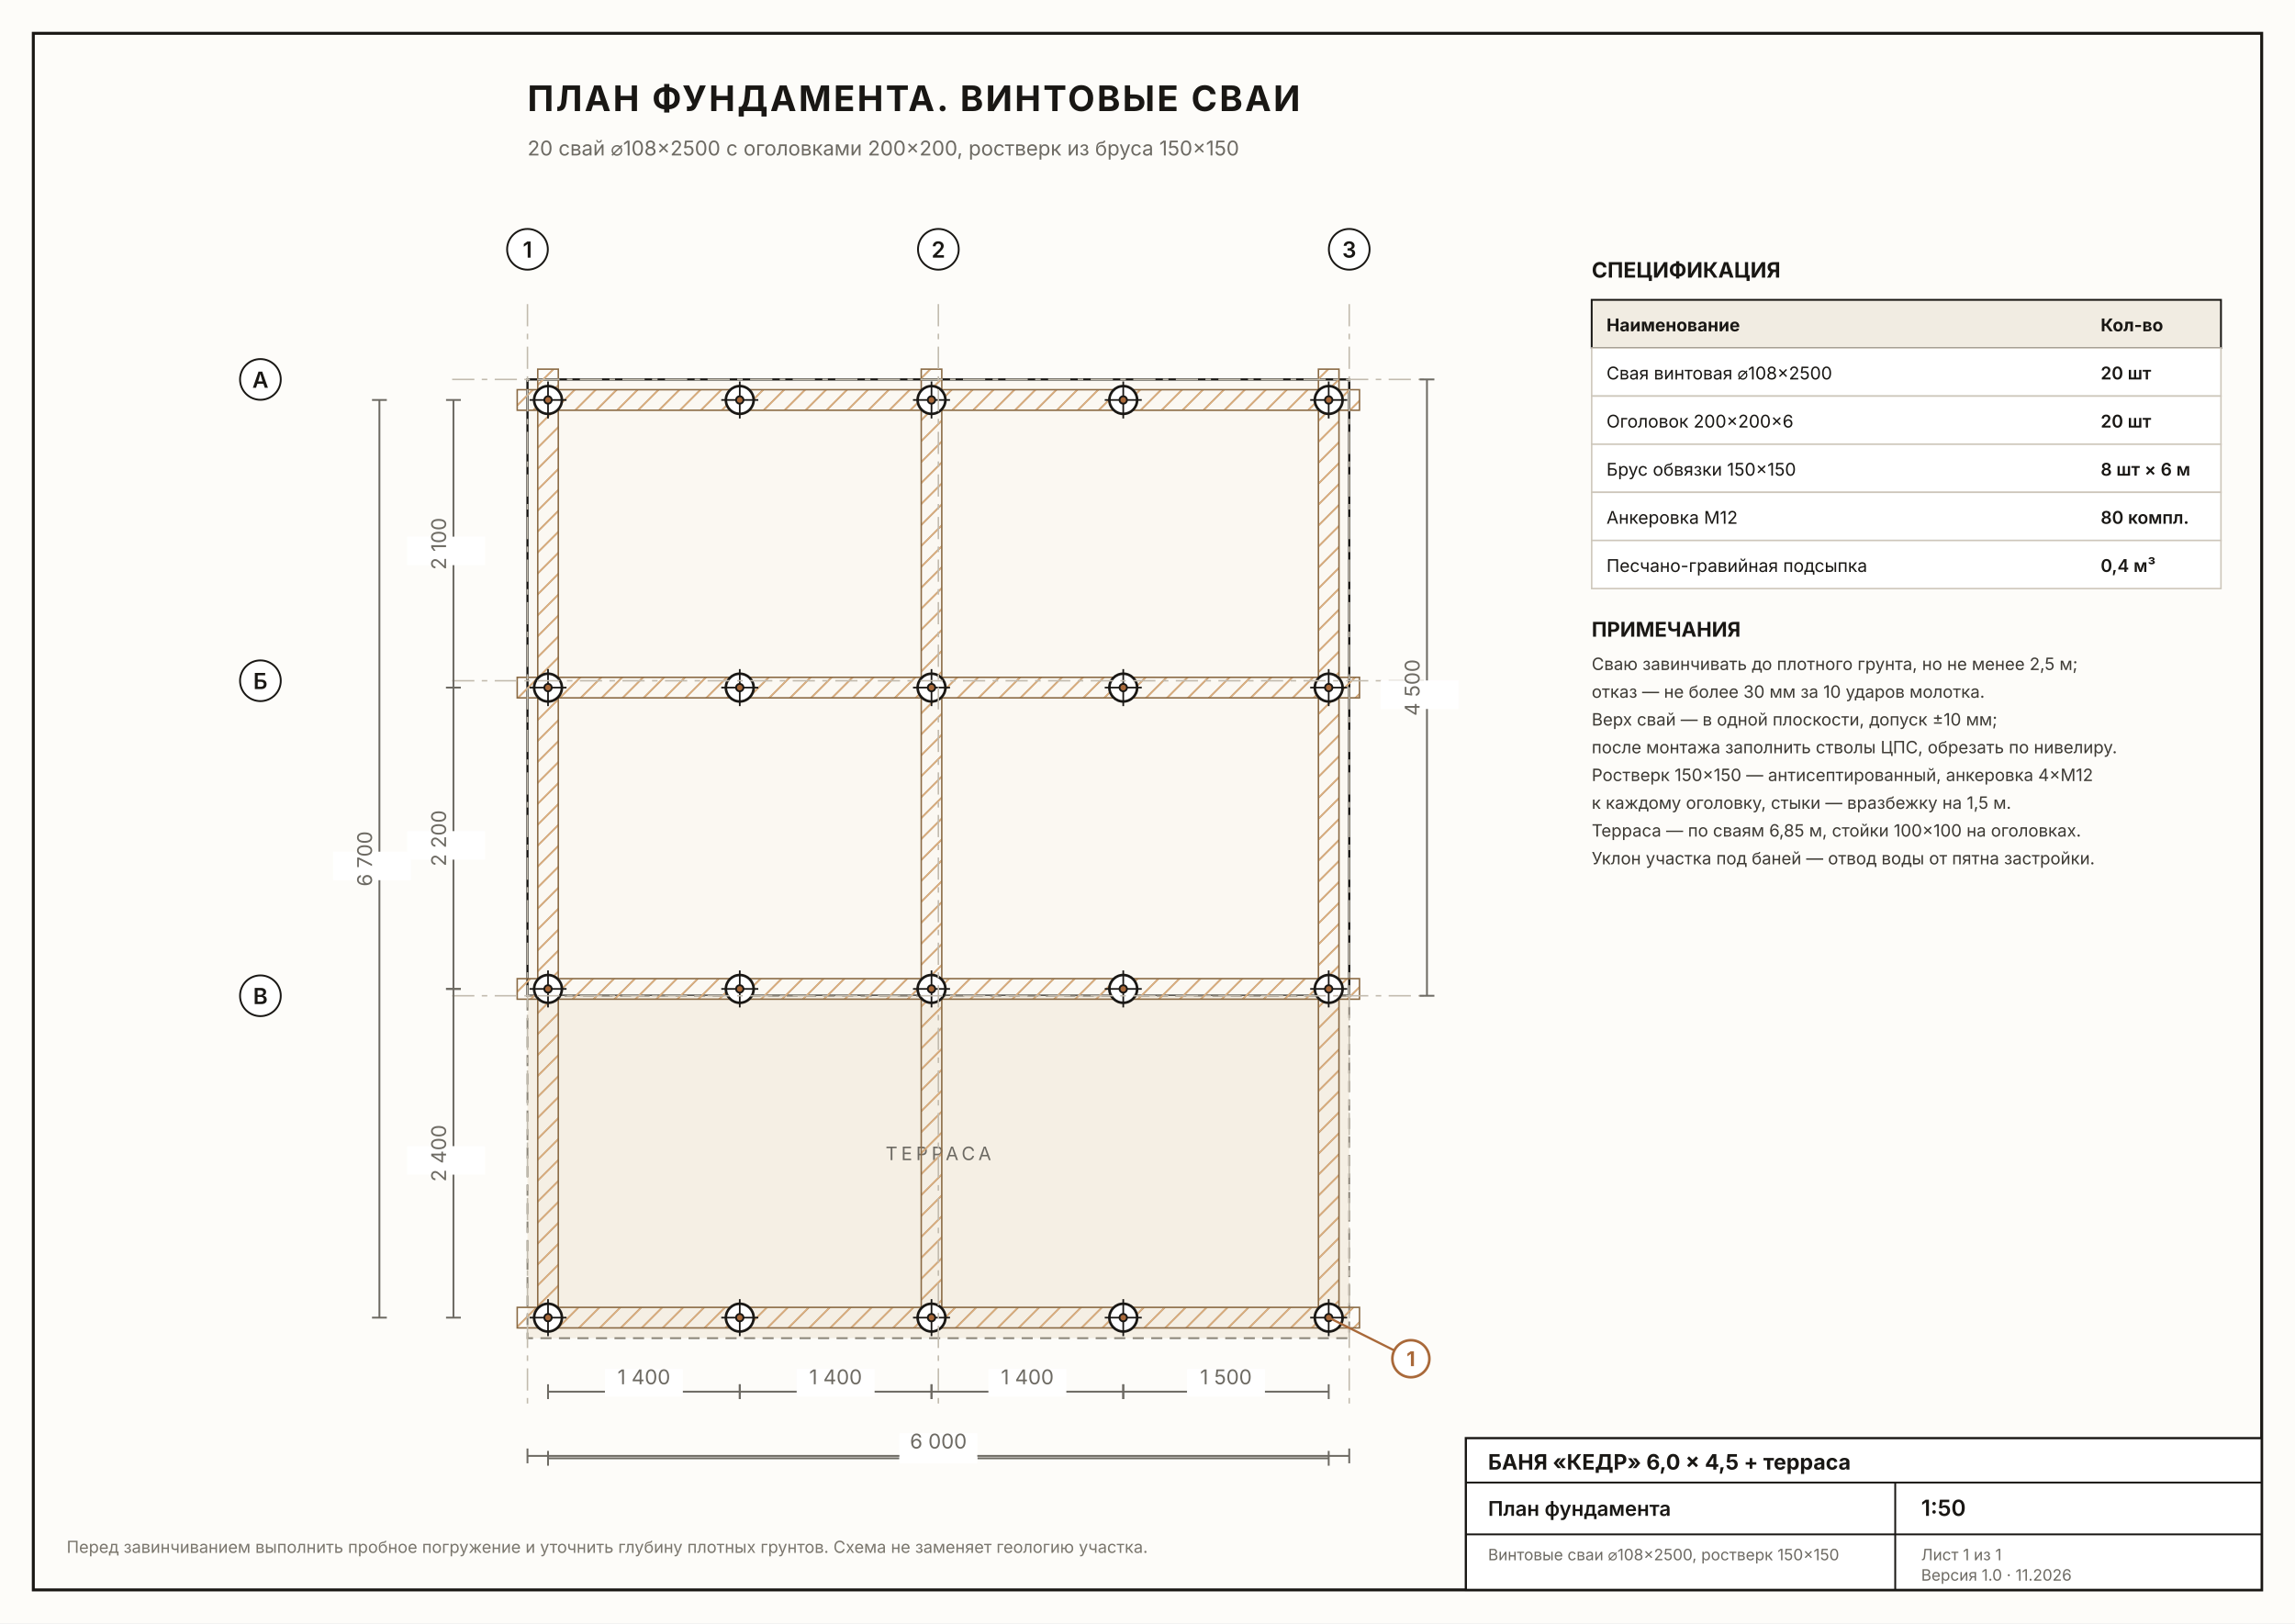
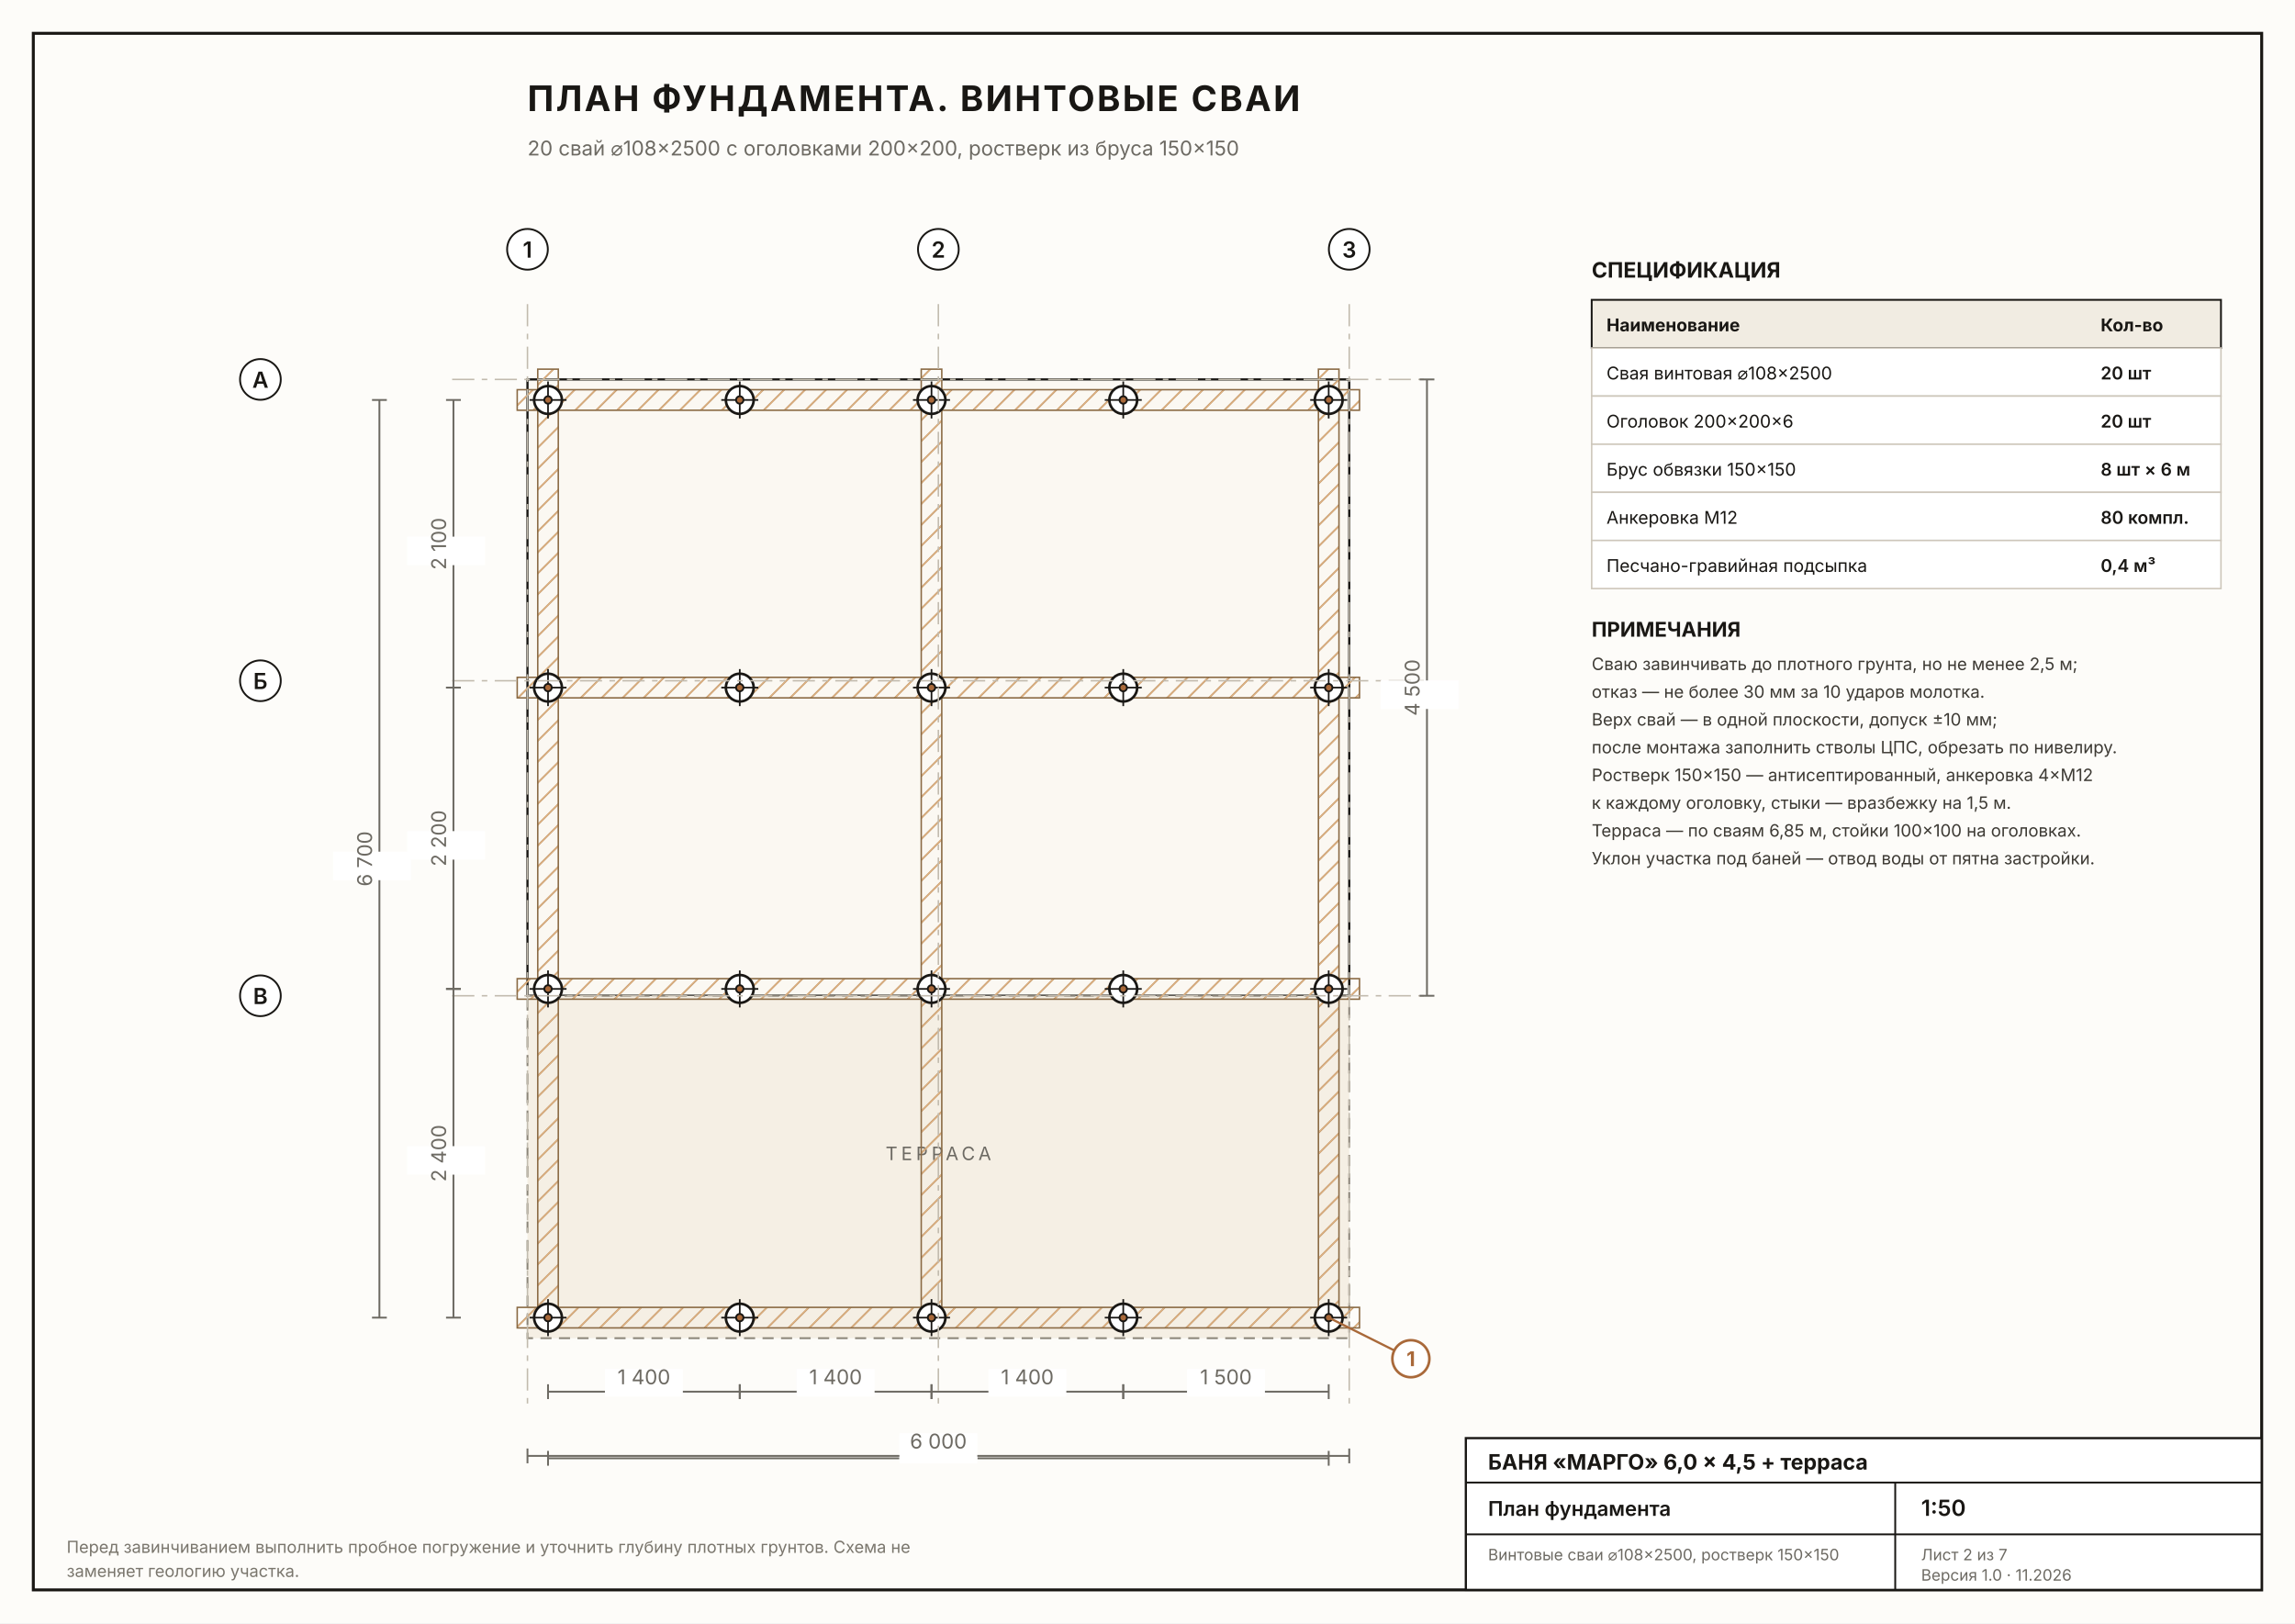
<svg xmlns="http://www.w3.org/2000/svg" viewBox="0 0 1240 877" width="1240" height="877">
  <defs>
    <pattern id="wood" width="8" height="8" patternUnits="userSpaceOnUse" patternTransform="rotate(45)">
      <line x1="0" y1="0" x2="0" y2="8" stroke="#c9a074" stroke-width="2" />
    </pattern>
    <pattern id="woodH" width="8" height="8" patternUnits="userSpaceOnUse">
      <line x1="0" y1="0" x2="0" y2="8" stroke="#c9a074" stroke-width="2" />
    </pattern>
    <pattern id="insul" width="10" height="10" patternUnits="userSpaceOnUse">
      <rect width="10" height="10" fill="#f6e2b3" />
      <path d="M0 5 Q 2.5 0 5 5 T 10 5" fill="none" stroke="#d9b264" stroke-width="1" />
    </pattern>
    <pattern id="soil" width="9" height="9" patternUnits="userSpaceOnUse">
      <line x1="0" y1="9" x2="9" y2="0" stroke="#b6b0a4" stroke-width="1" />
    </pattern>
    <pattern id="concrete" width="7" height="7" patternUnits="userSpaceOnUse">
      <circle cx="2" cy="2" r="0.7" fill="#b3ada2" />
      <circle cx="5.5" cy="5" r="0.6" fill="#b3adb2" />
    </pattern>
    <pattern id="tile" width="12" height="12" patternUnits="userSpaceOnUse">
      <rect width="12" height="12" fill="#f2f0ec" />
      <line x1="0" y1="0" x2="12" y2="0" stroke="#cfcac1" stroke-width="0.8" />
      <line x1="0" y1="0" x2="0" y2="12" stroke="#cfcac1" stroke-width="0.8" />
    </pattern>
  </defs>
  <rect width="1240" height="877" fill="#fdfcf9" />
  <rect x="18" y="18" width="1204" height="841" fill="none" stroke="#191714" stroke-width="1.6" />
  <text x="285" y="60" font-family="'Inter', 'Segoe UI', Arial, sans-serif" font-size="19" font-weight="700" fill="#191714" text-anchor="start" opacity="1" letter-spacing="1.2">ПЛАН ФУНДАМЕНТА. ВИНТОВЫЕ СВАИ</text>
  <text x="285" y="84" font-family="'Inter', 'Segoe UI', Arial, sans-serif" font-size="11" font-weight="400" fill="#6d6a63" text-anchor="start" opacity="1" letter-spacing="0">20 свай ⌀108×2500 с оголовками 200×200, ростверк из бруса 150×150</text>
  <rect x="285" y="205" width="444" height="333" fill="#fbf8f2" stroke="#191714" stroke-width="1.2" rx="0" opacity="1" />
  <rect x="285" y="538" width="444" height="185" fill="#f5efe4" stroke="#8b8579" stroke-width="1" stroke-dasharray="6 4" rx="0" opacity="1" />
  <text x="507" y="626.8" font-family="'Inter', 'Segoe UI', Arial, sans-serif" font-size="10" font-weight="400" fill="#6d6a63" text-anchor="middle" opacity="1" letter-spacing="2">ТЕРРАСА</text>
  <rect x="279.45" y="210.55" width="455.1" height="11.1" fill="url(#wood)" stroke="#8a6a44" stroke-width="0.8" rx="0" opacity="1" />
  <rect x="279.45" y="365.95" width="455.1" height="11.1" fill="url(#wood)" stroke="#8a6a44" stroke-width="0.8" rx="0" opacity="1" />
  <rect x="279.45" y="528.75" width="455.1" height="11.1" fill="url(#wood)" stroke="#8a6a44" stroke-width="0.8" rx="0" opacity="1" />
  <rect x="279.45" y="706.35" width="455.1" height="11.1" fill="url(#wood)" stroke="#8a6a44" stroke-width="0.8" rx="0" opacity="1" />
  <rect x="290.55" y="199.45" width="11.1" height="518" fill="url(#wood)" stroke="#8a6a44" stroke-width="0.8" rx="0" opacity="1" />
  <rect x="497.75" y="199.45" width="11.1" height="518" fill="url(#wood)" stroke="#8a6a44" stroke-width="0.8" rx="0" opacity="1" />
  <rect x="712.35" y="199.45" width="11.1" height="518" fill="url(#wood)" stroke="#8a6a44" stroke-width="0.8" rx="0" opacity="1" />
  <circle cx="296.1" cy="216.1" r="7.5" fill="#fff" stroke="#191714" stroke-width="1.4" />
  <line x1="286.1" y1="216.1" x2="306.1" y2="216.1" stroke="#191714" stroke-width="0.9" stroke-linecap="butt" opacity="1" />
  <line x1="296.1" y1="206.1" x2="296.1" y2="226.1" stroke="#191714" stroke-width="0.9" stroke-linecap="butt" opacity="1" />
  <circle cx="296.1" cy="216.1" r="2" fill="#a9693a" stroke="#191714" stroke-width="1" />
  <circle cx="399.7" cy="216.1" r="7.5" fill="#fff" stroke="#191714" stroke-width="1.4" />
  <line x1="389.7" y1="216.1" x2="409.7" y2="216.1" stroke="#191714" stroke-width="0.9" stroke-linecap="butt" opacity="1" />
  <line x1="399.7" y1="206.1" x2="399.7" y2="226.1" stroke="#191714" stroke-width="0.9" stroke-linecap="butt" opacity="1" />
  <circle cx="399.7" cy="216.1" r="2" fill="#a9693a" stroke="#191714" stroke-width="1" />
  <circle cx="503.3" cy="216.1" r="7.5" fill="#fff" stroke="#191714" stroke-width="1.4" />
  <line x1="493.3" y1="216.1" x2="513.3" y2="216.1" stroke="#191714" stroke-width="0.9" stroke-linecap="butt" opacity="1" />
  <line x1="503.3" y1="206.1" x2="503.3" y2="226.1" stroke="#191714" stroke-width="0.9" stroke-linecap="butt" opacity="1" />
  <circle cx="503.3" cy="216.1" r="2" fill="#a9693a" stroke="#191714" stroke-width="1" />
  <circle cx="606.9" cy="216.1" r="7.5" fill="#fff" stroke="#191714" stroke-width="1.4" />
  <line x1="596.9" y1="216.1" x2="616.9" y2="216.1" stroke="#191714" stroke-width="0.9" stroke-linecap="butt" opacity="1" />
  <line x1="606.9" y1="206.1" x2="606.9" y2="226.1" stroke="#191714" stroke-width="0.9" stroke-linecap="butt" opacity="1" />
  <circle cx="606.9" cy="216.1" r="2" fill="#a9693a" stroke="#191714" stroke-width="1" />
  <circle cx="717.9" cy="216.1" r="7.5" fill="#fff" stroke="#191714" stroke-width="1.4" />
  <line x1="707.9" y1="216.1" x2="727.9" y2="216.1" stroke="#191714" stroke-width="0.9" stroke-linecap="butt" opacity="1" />
  <line x1="717.9" y1="206.1" x2="717.9" y2="226.1" stroke="#191714" stroke-width="0.9" stroke-linecap="butt" opacity="1" />
  <circle cx="717.9" cy="216.1" r="2" fill="#a9693a" stroke="#191714" stroke-width="1" />
  <circle cx="296.1" cy="371.5" r="7.5" fill="#fff" stroke="#191714" stroke-width="1.4" />
  <line x1="286.1" y1="371.5" x2="306.1" y2="371.5" stroke="#191714" stroke-width="0.9" stroke-linecap="butt" opacity="1" />
  <line x1="296.1" y1="361.5" x2="296.1" y2="381.5" stroke="#191714" stroke-width="0.9" stroke-linecap="butt" opacity="1" />
  <circle cx="296.1" cy="371.5" r="2" fill="#a9693a" stroke="#191714" stroke-width="1" />
  <circle cx="399.7" cy="371.5" r="7.5" fill="#fff" stroke="#191714" stroke-width="1.4" />
  <line x1="389.7" y1="371.5" x2="409.7" y2="371.5" stroke="#191714" stroke-width="0.9" stroke-linecap="butt" opacity="1" />
  <line x1="399.7" y1="361.5" x2="399.7" y2="381.5" stroke="#191714" stroke-width="0.9" stroke-linecap="butt" opacity="1" />
  <circle cx="399.7" cy="371.5" r="2" fill="#a9693a" stroke="#191714" stroke-width="1" />
  <circle cx="503.3" cy="371.5" r="7.5" fill="#fff" stroke="#191714" stroke-width="1.4" />
  <line x1="493.3" y1="371.5" x2="513.3" y2="371.5" stroke="#191714" stroke-width="0.9" stroke-linecap="butt" opacity="1" />
  <line x1="503.3" y1="361.5" x2="503.3" y2="381.5" stroke="#191714" stroke-width="0.9" stroke-linecap="butt" opacity="1" />
  <circle cx="503.3" cy="371.5" r="2" fill="#a9693a" stroke="#191714" stroke-width="1" />
  <circle cx="606.9" cy="371.5" r="7.5" fill="#fff" stroke="#191714" stroke-width="1.4" />
  <line x1="596.9" y1="371.5" x2="616.9" y2="371.5" stroke="#191714" stroke-width="0.9" stroke-linecap="butt" opacity="1" />
  <line x1="606.9" y1="361.5" x2="606.9" y2="381.5" stroke="#191714" stroke-width="0.9" stroke-linecap="butt" opacity="1" />
  <circle cx="606.9" cy="371.5" r="2" fill="#a9693a" stroke="#191714" stroke-width="1" />
  <circle cx="717.9" cy="371.5" r="7.5" fill="#fff" stroke="#191714" stroke-width="1.4" />
  <line x1="707.9" y1="371.5" x2="727.9" y2="371.5" stroke="#191714" stroke-width="0.9" stroke-linecap="butt" opacity="1" />
  <line x1="717.9" y1="361.5" x2="717.9" y2="381.5" stroke="#191714" stroke-width="0.9" stroke-linecap="butt" opacity="1" />
  <circle cx="717.9" cy="371.5" r="2" fill="#a9693a" stroke="#191714" stroke-width="1" />
  <circle cx="296.1" cy="534.3" r="7.5" fill="#fff" stroke="#191714" stroke-width="1.4" />
  <line x1="286.1" y1="534.3" x2="306.1" y2="534.3" stroke="#191714" stroke-width="0.9" stroke-linecap="butt" opacity="1" />
  <line x1="296.1" y1="524.3" x2="296.1" y2="544.3" stroke="#191714" stroke-width="0.9" stroke-linecap="butt" opacity="1" />
  <circle cx="296.1" cy="534.3" r="2" fill="#a9693a" stroke="#191714" stroke-width="1" />
  <circle cx="399.7" cy="534.3" r="7.5" fill="#fff" stroke="#191714" stroke-width="1.4" />
  <line x1="389.7" y1="534.3" x2="409.7" y2="534.3" stroke="#191714" stroke-width="0.9" stroke-linecap="butt" opacity="1" />
  <line x1="399.7" y1="524.3" x2="399.7" y2="544.3" stroke="#191714" stroke-width="0.9" stroke-linecap="butt" opacity="1" />
  <circle cx="399.7" cy="534.3" r="2" fill="#a9693a" stroke="#191714" stroke-width="1" />
  <circle cx="503.3" cy="534.3" r="7.5" fill="#fff" stroke="#191714" stroke-width="1.4" />
  <line x1="493.3" y1="534.3" x2="513.3" y2="534.3" stroke="#191714" stroke-width="0.9" stroke-linecap="butt" opacity="1" />
  <line x1="503.3" y1="524.3" x2="503.3" y2="544.3" stroke="#191714" stroke-width="0.9" stroke-linecap="butt" opacity="1" />
  <circle cx="503.3" cy="534.3" r="2" fill="#a9693a" stroke="#191714" stroke-width="1" />
  <circle cx="606.9" cy="534.3" r="7.5" fill="#fff" stroke="#191714" stroke-width="1.4" />
  <line x1="596.9" y1="534.3" x2="616.9" y2="534.3" stroke="#191714" stroke-width="0.9" stroke-linecap="butt" opacity="1" />
  <line x1="606.9" y1="524.3" x2="606.9" y2="544.3" stroke="#191714" stroke-width="0.9" stroke-linecap="butt" opacity="1" />
  <circle cx="606.9" cy="534.3" r="2" fill="#a9693a" stroke="#191714" stroke-width="1" />
  <circle cx="717.9" cy="534.3" r="7.5" fill="#fff" stroke="#191714" stroke-width="1.4" />
  <line x1="707.9" y1="534.3" x2="727.9" y2="534.3" stroke="#191714" stroke-width="0.9" stroke-linecap="butt" opacity="1" />
  <line x1="717.9" y1="524.3" x2="717.9" y2="544.3" stroke="#191714" stroke-width="0.9" stroke-linecap="butt" opacity="1" />
  <circle cx="717.9" cy="534.3" r="2" fill="#a9693a" stroke="#191714" stroke-width="1" />
  <circle cx="296.1" cy="711.9" r="7.5" fill="#fff" stroke="#191714" stroke-width="1.4" />
  <line x1="286.1" y1="711.9" x2="306.1" y2="711.9" stroke="#191714" stroke-width="0.9" stroke-linecap="butt" opacity="1" />
  <line x1="296.1" y1="701.9" x2="296.1" y2="721.9" stroke="#191714" stroke-width="0.9" stroke-linecap="butt" opacity="1" />
  <circle cx="296.1" cy="711.9" r="2" fill="#a9693a" stroke="#191714" stroke-width="1" />
  <circle cx="399.7" cy="711.9" r="7.5" fill="#fff" stroke="#191714" stroke-width="1.4" />
  <line x1="389.7" y1="711.9" x2="409.7" y2="711.9" stroke="#191714" stroke-width="0.9" stroke-linecap="butt" opacity="1" />
  <line x1="399.7" y1="701.9" x2="399.7" y2="721.9" stroke="#191714" stroke-width="0.9" stroke-linecap="butt" opacity="1" />
  <circle cx="399.7" cy="711.9" r="2" fill="#a9693a" stroke="#191714" stroke-width="1" />
  <circle cx="503.3" cy="711.9" r="7.5" fill="#fff" stroke="#191714" stroke-width="1.4" />
  <line x1="493.3" y1="711.9" x2="513.3" y2="711.9" stroke="#191714" stroke-width="0.9" stroke-linecap="butt" opacity="1" />
  <line x1="503.3" y1="701.9" x2="503.3" y2="721.9" stroke="#191714" stroke-width="0.9" stroke-linecap="butt" opacity="1" />
  <circle cx="503.3" cy="711.9" r="2" fill="#a9693a" stroke="#191714" stroke-width="1" />
  <circle cx="606.9" cy="711.9" r="7.5" fill="#fff" stroke="#191714" stroke-width="1.4" />
  <line x1="596.9" y1="711.9" x2="616.9" y2="711.9" stroke="#191714" stroke-width="0.9" stroke-linecap="butt" opacity="1" />
  <line x1="606.9" y1="701.9" x2="606.9" y2="721.9" stroke="#191714" stroke-width="0.9" stroke-linecap="butt" opacity="1" />
  <circle cx="606.9" cy="711.9" r="2" fill="#a9693a" stroke="#191714" stroke-width="1" />
  <circle cx="717.9" cy="711.9" r="7.5" fill="#fff" stroke="#191714" stroke-width="1.4" />
  <line x1="707.9" y1="711.9" x2="727.9" y2="711.9" stroke="#191714" stroke-width="0.9" stroke-linecap="butt" opacity="1" />
  <line x1="717.9" y1="701.9" x2="717.9" y2="721.9" stroke="#191714" stroke-width="0.9" stroke-linecap="butt" opacity="1" />
  <circle cx="717.9" cy="711.9" r="2" fill="#a9693a" stroke="#191714" stroke-width="1" />
  <line x1="285" y1="164.3" x2="285" y2="760" stroke="#c2bbae" stroke-width="0.8" stroke-linecap="butt" stroke-dasharray="12 4 3 4" opacity="1" />
  <circle cx="285" cy="134.7" r="11" fill="#fff" stroke="#191714" stroke-width="1" />
  <text x="285" y="139.2" font-family="'Inter', 'Segoe UI', Arial, sans-serif" font-size="12" font-weight="600" fill="#191714" text-anchor="middle" opacity="1" letter-spacing="0">1</text>
  <line x1="507" y1="164.3" x2="507" y2="760" stroke="#c2bbae" stroke-width="0.8" stroke-linecap="butt" stroke-dasharray="12 4 3 4" opacity="1" />
  <circle cx="507" cy="134.7" r="11" fill="#fff" stroke="#191714" stroke-width="1" />
  <text x="507" y="139.2" font-family="'Inter', 'Segoe UI', Arial, sans-serif" font-size="12" font-weight="600" fill="#191714" text-anchor="middle" opacity="1" letter-spacing="0">2</text>
  <line x1="729" y1="164.3" x2="729" y2="760" stroke="#c2bbae" stroke-width="0.8" stroke-linecap="butt" stroke-dasharray="12 4 3 4" opacity="1" />
  <circle cx="729" cy="134.7" r="11" fill="#fff" stroke="#191714" stroke-width="1" />
  <text x="729" y="139.2" font-family="'Inter', 'Segoe UI', Arial, sans-serif" font-size="12" font-weight="600" fill="#191714" text-anchor="middle" opacity="1" letter-spacing="0">3</text>
  <line x1="244.3" y1="205" x2="769.7" y2="205" stroke="#c2bbae" stroke-width="0.8" stroke-linecap="butt" stroke-dasharray="12 4 3 4" opacity="1" />
  <circle cx="140.7" cy="205" r="11" fill="#fff" stroke="#191714" stroke-width="1" />
  <text x="140.7" y="209.5" font-family="'Inter', 'Segoe UI', Arial, sans-serif" font-size="12" font-weight="600" fill="#191714" text-anchor="middle" opacity="1" letter-spacing="0">А</text>
  <line x1="244.3" y1="367.8" x2="769.7" y2="367.8" stroke="#c2bbae" stroke-width="0.8" stroke-linecap="butt" stroke-dasharray="12 4 3 4" opacity="1" />
  <circle cx="140.7" cy="367.8" r="11" fill="#fff" stroke="#191714" stroke-width="1" />
  <text x="140.7" y="372.3" font-family="'Inter', 'Segoe UI', Arial, sans-serif" font-size="12" font-weight="600" fill="#191714" text-anchor="middle" opacity="1" letter-spacing="0">Б</text>
  <line x1="244.3" y1="538" x2="769.7" y2="538" stroke="#c2bbae" stroke-width="0.8" stroke-linecap="butt" stroke-dasharray="12 4 3 4" opacity="1" />
  <circle cx="140.7" cy="538" r="11" fill="#fff" stroke="#191714" stroke-width="1" />
  <text x="140.7" y="542.5" font-family="'Inter', 'Segoe UI', Arial, sans-serif" font-size="12" font-weight="600" fill="#191714" text-anchor="middle" opacity="1" letter-spacing="0">В</text>
  <line x1="296.1" y1="747.9" x2="296.1" y2="755.9" stroke="#6d6a63" stroke-width="1" stroke-linecap="butt" opacity="1" />
  <line x1="399.7" y1="747.9" x2="399.7" y2="755.9" stroke="#6d6a63" stroke-width="1" stroke-linecap="butt" opacity="1" />
  <line x1="296.1" y1="751.9" x2="399.7" y2="751.9" stroke="#6d6a63" stroke-width="1" stroke-linecap="butt" opacity="1" />
  <rect x="326.85" y="739.65" width="42.1" height="14.85" fill="#ffffff" />
  <text x="347.9" y="747.9" font-family="'Inter', 'Segoe UI', Arial, sans-serif" font-size="11" font-weight="400" fill="#6d6a63" text-anchor="middle" opacity="1" letter-spacing="0">1 400</text>
  <line x1="399.7" y1="747.9" x2="399.7" y2="755.9" stroke="#6d6a63" stroke-width="1" stroke-linecap="butt" opacity="1" />
  <line x1="503.3" y1="747.9" x2="503.3" y2="755.9" stroke="#6d6a63" stroke-width="1" stroke-linecap="butt" opacity="1" />
  <line x1="399.7" y1="751.9" x2="503.3" y2="751.9" stroke="#6d6a63" stroke-width="1" stroke-linecap="butt" opacity="1" />
  <rect x="430.45" y="739.65" width="42.1" height="14.85" fill="#ffffff" />
  <text x="451.5" y="747.9" font-family="'Inter', 'Segoe UI', Arial, sans-serif" font-size="11" font-weight="400" fill="#6d6a63" text-anchor="middle" opacity="1" letter-spacing="0">1 400</text>
  <line x1="503.3" y1="747.9" x2="503.3" y2="755.9" stroke="#6d6a63" stroke-width="1" stroke-linecap="butt" opacity="1" />
  <line x1="606.9" y1="747.9" x2="606.9" y2="755.9" stroke="#6d6a63" stroke-width="1" stroke-linecap="butt" opacity="1" />
  <line x1="503.3" y1="751.9" x2="606.9" y2="751.9" stroke="#6d6a63" stroke-width="1" stroke-linecap="butt" opacity="1" />
  <rect x="534.05" y="739.65" width="42.1" height="14.85" fill="#ffffff" />
  <text x="555.1" y="747.9" font-family="'Inter', 'Segoe UI', Arial, sans-serif" font-size="11" font-weight="400" fill="#6d6a63" text-anchor="middle" opacity="1" letter-spacing="0">1 400</text>
  <line x1="606.9" y1="747.9" x2="606.9" y2="755.9" stroke="#6d6a63" stroke-width="1" stroke-linecap="butt" opacity="1" />
  <line x1="717.9" y1="747.9" x2="717.9" y2="755.9" stroke="#6d6a63" stroke-width="1" stroke-linecap="butt" opacity="1" />
  <line x1="606.9" y1="751.9" x2="717.9" y2="751.9" stroke="#6d6a63" stroke-width="1" stroke-linecap="butt" opacity="1" />
  <rect x="641.35" y="739.65" width="42.1" height="14.85" fill="#ffffff" />
  <text x="662.4" y="747.9" font-family="'Inter', 'Segoe UI', Arial, sans-serif" font-size="11" font-weight="400" fill="#6d6a63" text-anchor="middle" opacity="1" letter-spacing="0">1 500</text>
  <line x1="296.1" y1="783.9" x2="296.1" y2="791.9" stroke="#6d6a63" stroke-width="1" stroke-linecap="butt" opacity="1" />
  <line x1="717.9" y1="783.9" x2="717.9" y2="791.9" stroke="#6d6a63" stroke-width="1" stroke-linecap="butt" opacity="1" />
  <line x1="296.1" y1="787.9" x2="717.9" y2="787.9" stroke="#6d6a63" stroke-width="1" stroke-linecap="butt" opacity="1" />
  <rect x="485.95" y="775.65" width="42.1" height="14.85" fill="#ffffff" />
  <text x="507" y="783.9" font-family="'Inter', 'Segoe UI', Arial, sans-serif" font-size="11" font-weight="400" fill="#6d6a63" text-anchor="middle" opacity="1" letter-spacing="0">5 700</text>
  <line x1="241" y1="216.1" x2="249" y2="216.1" stroke="#6d6a63" stroke-width="1" stroke-linecap="butt" opacity="1" />
  <line x1="241" y1="371.5" x2="249" y2="371.5" stroke="#6d6a63" stroke-width="1" stroke-linecap="butt" opacity="1" />
  <line x1="245" y1="216.1" x2="245" y2="371.5" stroke="#6d6a63" stroke-width="1" stroke-linecap="butt" opacity="1" />
  <rect x="229.45" y="272.75" width="15.4" height="42.1" fill="#ffffff" transform="rotate(-90 241 293.8)" />
  <text x="241" y="293.8" font-family="'Inter', 'Segoe UI', Arial, sans-serif" font-size="11" font-weight="400" fill="#6d6a63" text-anchor="middle" opacity="1" letter-spacing="0" transform="rotate(-90 241 293.8)">2 100</text>
  <line x1="241" y1="371.5" x2="249" y2="371.5" stroke="#6d6a63" stroke-width="1" stroke-linecap="butt" opacity="1" />
  <line x1="241" y1="534.3" x2="249" y2="534.3" stroke="#6d6a63" stroke-width="1" stroke-linecap="butt" opacity="1" />
  <line x1="245" y1="371.5" x2="245" y2="534.3" stroke="#6d6a63" stroke-width="1" stroke-linecap="butt" opacity="1" />
  <rect x="229.45" y="431.85" width="15.4" height="42.1" fill="#ffffff" transform="rotate(-90 241 452.9)" />
  <text x="241" y="452.9" font-family="'Inter', 'Segoe UI', Arial, sans-serif" font-size="11" font-weight="400" fill="#6d6a63" text-anchor="middle" opacity="1" letter-spacing="0" transform="rotate(-90 241 452.9)">2 200</text>
  <line x1="241" y1="534.3" x2="249" y2="534.3" stroke="#6d6a63" stroke-width="1" stroke-linecap="butt" opacity="1" />
  <line x1="241" y1="711.9" x2="249" y2="711.9" stroke="#6d6a63" stroke-width="1" stroke-linecap="butt" opacity="1" />
  <line x1="245" y1="534.3" x2="245" y2="711.9" stroke="#6d6a63" stroke-width="1" stroke-linecap="butt" opacity="1" />
  <rect x="229.45" y="602.05" width="15.4" height="42.1" fill="#ffffff" transform="rotate(-90 241 623.1)" />
  <text x="241" y="623.1" font-family="'Inter', 'Segoe UI', Arial, sans-serif" font-size="11" font-weight="400" fill="#6d6a63" text-anchor="middle" opacity="1" letter-spacing="0" transform="rotate(-90 241 623.1)">2 400</text>
  <line x1="201" y1="216.1" x2="209" y2="216.1" stroke="#6d6a63" stroke-width="1" stroke-linecap="butt" opacity="1" />
  <line x1="201" y1="711.9" x2="209" y2="711.9" stroke="#6d6a63" stroke-width="1" stroke-linecap="butt" opacity="1" />
  <line x1="205" y1="216.1" x2="205" y2="711.9" stroke="#6d6a63" stroke-width="1" stroke-linecap="butt" opacity="1" />
  <rect x="189.45" y="442.95" width="15.4" height="42.1" fill="#ffffff" transform="rotate(-90 201 464)" />
  <text x="201" y="464" font-family="'Inter', 'Segoe UI', Arial, sans-serif" font-size="11" font-weight="400" fill="#6d6a63" text-anchor="middle" opacity="1" letter-spacing="0" transform="rotate(-90 201 464)">6 700</text>
  <line x1="285" y1="782.6" x2="285" y2="790.6" stroke="#6d6a63" stroke-width="1" stroke-linecap="butt" opacity="1" />
  <line x1="729" y1="782.6" x2="729" y2="790.6" stroke="#6d6a63" stroke-width="1" stroke-linecap="butt" opacity="1" />
  <line x1="285" y1="786.6" x2="729" y2="786.6" stroke="#6d6a63" stroke-width="1" stroke-linecap="butt" opacity="1" />
  <rect x="485.95" y="774.35" width="42.1" height="14.85" fill="#ffffff" />
  <text x="507" y="782.6" font-family="'Inter', 'Segoe UI', Arial, sans-serif" font-size="11" font-weight="400" fill="#6d6a63" text-anchor="middle" opacity="1" letter-spacing="0">6 000</text>
  <line x1="767" y1="205" x2="775" y2="205" stroke="#6d6a63" stroke-width="1" stroke-linecap="butt" opacity="1" />
  <line x1="767" y1="538" x2="775" y2="538" stroke="#6d6a63" stroke-width="1" stroke-linecap="butt" opacity="1" />
  <line x1="771" y1="205" x2="771" y2="538" stroke="#6d6a63" stroke-width="1" stroke-linecap="butt" opacity="1" />
  <rect x="755.45" y="350.45" width="15.4" height="42.1" fill="#ffffff" transform="rotate(-90 767 371.5)" />
  <text x="767" y="371.5" font-family="'Inter', 'Segoe UI', Arial, sans-serif" font-size="11" font-weight="400" fill="#6d6a63" text-anchor="middle" opacity="1" letter-spacing="0" transform="rotate(-90 767 371.5)">4 500</text>
  <line x1="717.9" y1="711.9" x2="762.3" y2="734.1" stroke="#a9693a" stroke-width="1.2" stroke-linecap="butt" opacity="1" />
  <circle cx="762.3" cy="734.1" r="10" fill="#fff" stroke="#a9693a" stroke-width="1.4" />
  <text x="762.3" y="738.1" font-family="'Inter', 'Segoe UI', Arial, sans-serif" font-size="11" font-weight="700" fill="#a9693a" text-anchor="middle" opacity="1" letter-spacing="0">1</text>
  <text x="860" y="150" font-family="'Inter', 'Segoe UI', Arial, sans-serif" font-size="11.5" font-weight="700" fill="#191714" text-anchor="start" opacity="1" letter-spacing="0">СПЕЦИФИКАЦИЯ</text>
  <rect x="860" y="162" width="340" height="26" fill="#f1ece2" stroke="#191714" stroke-width="1" rx="0" opacity="1" />
  <text x="868" y="179" font-family="'Inter', 'Segoe UI', Arial, sans-serif" font-size="9.5" font-weight="700" fill="#191714" text-anchor="start" opacity="1" letter-spacing="0">Наименование</text>
  <text x="1135" y="179" font-family="'Inter', 'Segoe UI', Arial, sans-serif" font-size="9.5" font-weight="700" fill="#191714" text-anchor="start" opacity="1" letter-spacing="0">Кол-во</text>
  <rect x="860" y="188" width="340" height="26" fill="#fff" stroke="#cdc6ba" stroke-width="0.8" rx="0" opacity="1" />
  <text x="868" y="205" font-family="'Inter', 'Segoe UI', Arial, sans-serif" font-size="9.5" font-weight="400" fill="#191714" text-anchor="start" opacity="1" letter-spacing="0">Свая винтовая ⌀108×2500</text>
  <text x="1135" y="205" font-family="'Inter', 'Segoe UI', Arial, sans-serif" font-size="9.5" font-weight="600" fill="#191714" text-anchor="start" opacity="1" letter-spacing="0">20 шт</text>
  <rect x="860" y="214" width="340" height="26" fill="#fff" stroke="#cdc6ba" stroke-width="0.8" rx="0" opacity="1" />
  <text x="868" y="231" font-family="'Inter', 'Segoe UI', Arial, sans-serif" font-size="9.5" font-weight="400" fill="#191714" text-anchor="start" opacity="1" letter-spacing="0">Оголовок 200×200×6</text>
  <text x="1135" y="231" font-family="'Inter', 'Segoe UI', Arial, sans-serif" font-size="9.5" font-weight="600" fill="#191714" text-anchor="start" opacity="1" letter-spacing="0">20 шт</text>
  <rect x="860" y="240" width="340" height="26" fill="#fff" stroke="#cdc6ba" stroke-width="0.8" rx="0" opacity="1" />
  <text x="868" y="257" font-family="'Inter', 'Segoe UI', Arial, sans-serif" font-size="9.5" font-weight="400" fill="#191714" text-anchor="start" opacity="1" letter-spacing="0">Брус обвязки 150×150</text>
  <text x="1135" y="257" font-family="'Inter', 'Segoe UI', Arial, sans-serif" font-size="9.5" font-weight="600" fill="#191714" text-anchor="start" opacity="1" letter-spacing="0">8 шт × 6 м</text>
  <rect x="860" y="266" width="340" height="26" fill="#fff" stroke="#cdc6ba" stroke-width="0.8" rx="0" opacity="1" />
  <text x="868" y="283" font-family="'Inter', 'Segoe UI', Arial, sans-serif" font-size="9.5" font-weight="400" fill="#191714" text-anchor="start" opacity="1" letter-spacing="0">Анкеровка М12</text>
  <text x="1135" y="283" font-family="'Inter', 'Segoe UI', Arial, sans-serif" font-size="9.5" font-weight="600" fill="#191714" text-anchor="start" opacity="1" letter-spacing="0">80 компл.</text>
  <rect x="860" y="292" width="340" height="26" fill="#fff" stroke="#cdc6ba" stroke-width="0.8" rx="0" opacity="1" />
  <text x="868" y="309" font-family="'Inter', 'Segoe UI', Arial, sans-serif" font-size="9.5" font-weight="400" fill="#191714" text-anchor="start" opacity="1" letter-spacing="0">Песчано-гравийная подсыпка</text>
  <text x="1135" y="309" font-family="'Inter', 'Segoe UI', Arial, sans-serif" font-size="9.5" font-weight="600" fill="#191714" text-anchor="start" opacity="1" letter-spacing="0">0,4 м³</text>
  <text x="860" y="344" font-family="'Inter', 'Segoe UI', Arial, sans-serif" font-size="11" font-weight="700" fill="#191714" text-anchor="start" opacity="1" letter-spacing="0">ПРИМЕЧАНИЯ</text>
  <text x="860" y="362" font-family="'Inter', 'Segoe UI', Arial, sans-serif" font-size="9.2" font-weight="400" fill="#3d3a34" text-anchor="start" opacity="1" letter-spacing="0">Сваю завинчивать до плотного грунта, но не менее 2,5 м;</text>
  <text x="860" y="377" font-family="'Inter', 'Segoe UI', Arial, sans-serif" font-size="9.2" font-weight="400" fill="#3d3a34" text-anchor="start" opacity="1" letter-spacing="0">отказ — не более 30 мм за 10 ударов молотка.</text>
  <text x="860" y="392" font-family="'Inter', 'Segoe UI', Arial, sans-serif" font-size="9.2" font-weight="400" fill="#3d3a34" text-anchor="start" opacity="1" letter-spacing="0">Верх свай — в одной плоскости, допуск ±10 мм;</text>
  <text x="860" y="407" font-family="'Inter', 'Segoe UI', Arial, sans-serif" font-size="9.2" font-weight="400" fill="#3d3a34" text-anchor="start" opacity="1" letter-spacing="0">после монтажа заполнить стволы ЦПС, обрезать по нивелиру.</text>
  <text x="860" y="422" font-family="'Inter', 'Segoe UI', Arial, sans-serif" font-size="9.2" font-weight="400" fill="#3d3a34" text-anchor="start" opacity="1" letter-spacing="0">Ростверк 150×150 — антисептированный, анкеровка 4×М12</text>
  <text x="860" y="437" font-family="'Inter', 'Segoe UI', Arial, sans-serif" font-size="9.2" font-weight="400" fill="#3d3a34" text-anchor="start" opacity="1" letter-spacing="0">к каждому оголовку, стыки — вразбежку на 1,5 м.</text>
  <text x="860" y="452" font-family="'Inter', 'Segoe UI', Arial, sans-serif" font-size="9.2" font-weight="400" fill="#3d3a34" text-anchor="start" opacity="1" letter-spacing="0">Терраса — по сваям 6,85 м, стойки 100×100 на оголовках.</text>
  <text x="860" y="467" font-family="'Inter', 'Segoe UI', Arial, sans-serif" font-size="9.2" font-weight="400" fill="#3d3a34" text-anchor="start" opacity="1" letter-spacing="0">Уклон участка под баней — отвод воды от пятна застройки.</text>
-   <text x="36" y="839" font-family="'Inter', 'Segoe UI', Arial, sans-serif" font-size="9" font-weight="400" fill="#7a766d" text-anchor="start" opacity="1" letter-spacing="0">Перед завинчиванием выполнить пробное погружение и уточнить глубину плотных грунтов. Схема не заменяет геологию участка.</text>
+   <text x="36" y="839" font-family="'Inter', 'Segoe UI', Arial, sans-serif" font-size="9" font-weight="400" fill="#7a766d" text-anchor="start" opacity="1" letter-spacing="0">Перед завинчиванием выполнить пробное погружение и уточнить глубину плотных грунтов. Схема не</text>
+   <text x="36" y="852" font-family="'Inter', 'Segoe UI', Arial, sans-serif" font-size="9" font-weight="400" fill="#7a766d" text-anchor="start" opacity="1" letter-spacing="0">заменяет геологию участка.</text>
  <rect x="792" y="777" width="430" height="82" fill="#fff" stroke="#191714" stroke-width="1.2" />
  <line x1="792" y1="801" x2="1222" y2="801" stroke="#191714" stroke-width="1" stroke-linecap="butt" opacity="1" />
  <line x1="1024" y1="801" x2="1024" y2="859" stroke="#191714" stroke-width="1" stroke-linecap="butt" opacity="1" />
  <line x1="792" y1="829" x2="1222" y2="829" stroke="#191714" stroke-width="1" stroke-linecap="butt" opacity="1" />
-   <text x="804" y="794" font-family="'Inter', 'Segoe UI', Arial, sans-serif" font-size="11.5" font-weight="700" fill="#191714" text-anchor="start" opacity="1" letter-spacing="0">БАНЯ «КЕДР» 6,0 × 4,5 + терраса</text>
+   <text x="804" y="794" font-family="'Inter', 'Segoe UI', Arial, sans-serif" font-size="11.5" font-weight="700" fill="#191714" text-anchor="start" opacity="1" letter-spacing="0">БАНЯ «МАРГО» 6,0 × 4,5 + терраса</text>
  <text x="804" y="819" font-family="'Inter', 'Segoe UI', Arial, sans-serif" font-size="11" font-weight="600" fill="#191714" text-anchor="start" opacity="1" letter-spacing="0">План фундамента</text>
  <text x="804" y="843" font-family="'Inter', 'Segoe UI', Arial, sans-serif" font-size="8.5" font-weight="400" fill="#6d6a63" text-anchor="start" opacity="1" letter-spacing="0">Винтовые сваи ⌀108×2500, ростверк 150×150</text>
  <text x="804" y="854" font-family="'Inter', 'Segoe UI', Arial, sans-serif" font-size="8.5" font-weight="400" fill="#6d6a63" text-anchor="start" opacity="1" letter-spacing="0" />
  <text x="1038" y="819" font-family="'Inter', 'Segoe UI', Arial, sans-serif" font-size="12" font-weight="600" fill="#191714" text-anchor="start" opacity="1" letter-spacing="0">1:50</text>
-   <text x="1038" y="843" font-family="'Inter', 'Segoe UI', Arial, sans-serif" font-size="8.5" font-weight="400" fill="#6d6a63" text-anchor="start" opacity="1" letter-spacing="0">Лист 1 из 1</text>
+   <text x="1038" y="843" font-family="'Inter', 'Segoe UI', Arial, sans-serif" font-size="8.5" font-weight="400" fill="#6d6a63" text-anchor="start" opacity="1" letter-spacing="0">Лист 2 из 7</text>
  <text x="1038" y="854" font-family="'Inter', 'Segoe UI', Arial, sans-serif" font-size="8.5" font-weight="400" fill="#6d6a63" text-anchor="start" opacity="1" letter-spacing="0">Версия 1.0 · 11.2026</text>
</svg>
